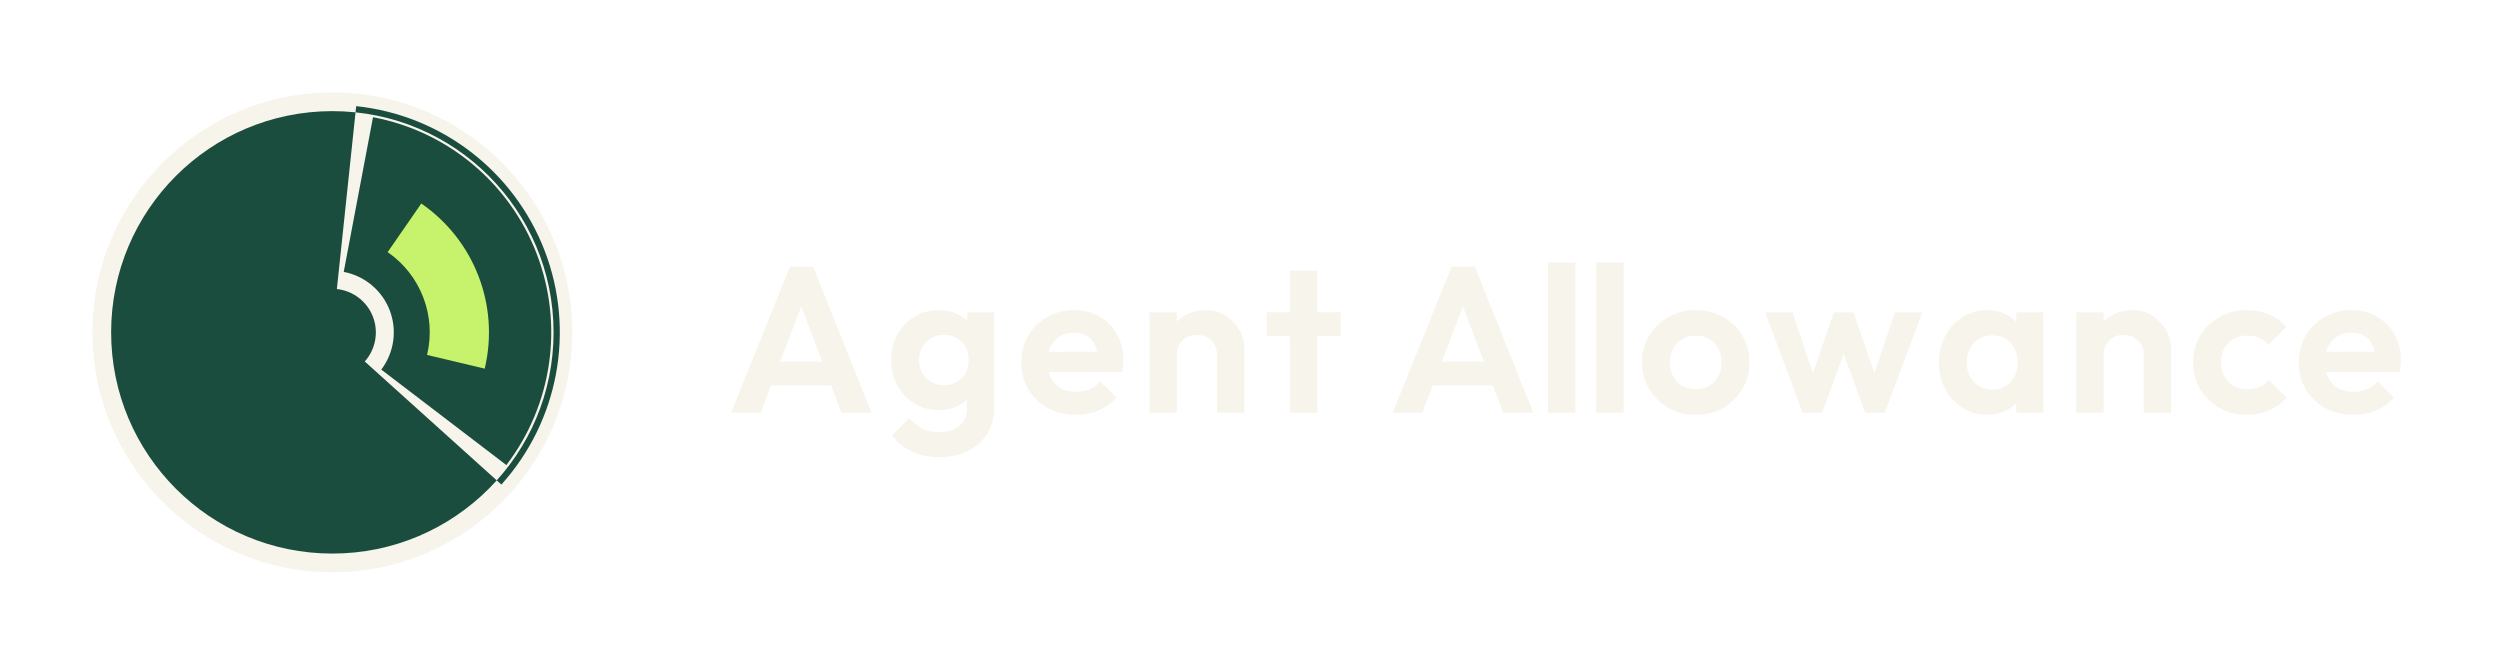
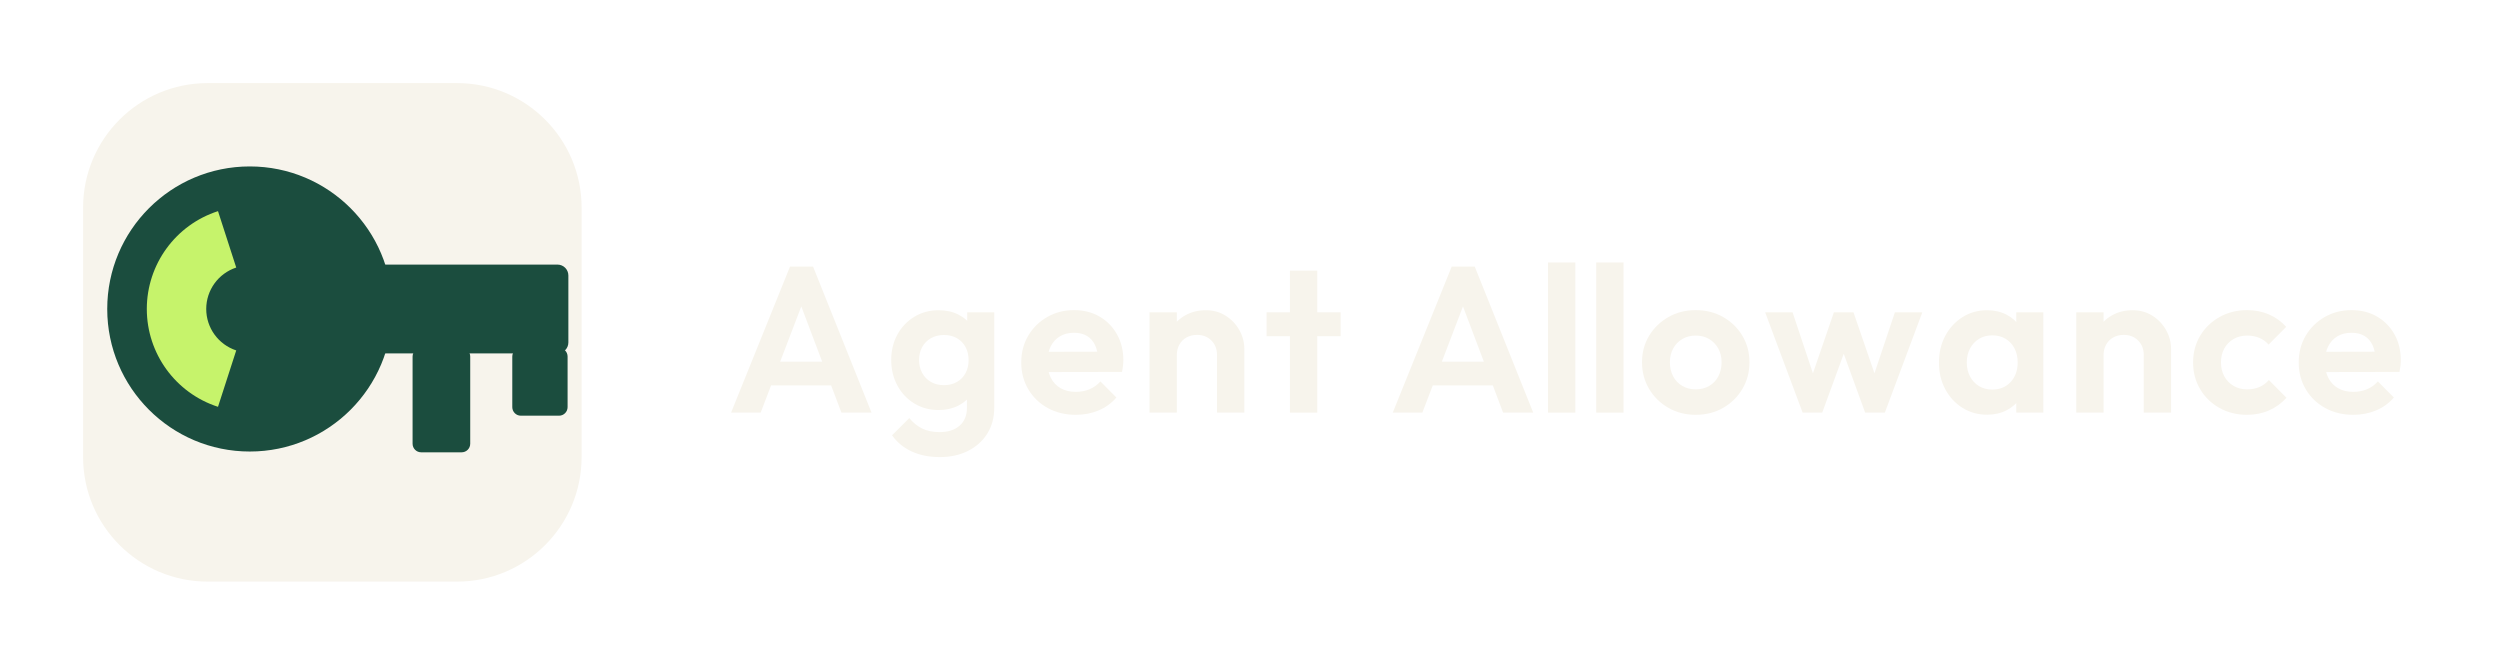
<svg xmlns="http://www.w3.org/2000/svg" viewBox="0 0 240.71 64.00" role="img" aria-label="Agent Allowance">
  <g transform="translate(8.00 8.00) scale(1.50)">
-     <circle cx="16" cy="16" r="15.4" fill="#F7F4EC" />
-     <path fill="#1B4D3E" fill-rule="evenodd" d="M 30.20 16.00 A 14.20 14.20 0 1 1 1.80 16.00 A 14.20 14.20 0 1 1 30.20 16.00 Z M 26.85 25.77 A 14.60 14.60 0 0 0 17.53 1.48 L 16.29 13.22 A 2.80 2.80 0 0 1 18.08 17.87 Z" />
-     <path fill="#1B4D3E" d="M 27.17 24.52 A 14.05 14.05 0 0 0 18.61 2.19 L 16.73 12.12 A 3.95 3.95 0 0 1 19.14 18.39 Z" />
-     <path fill="#C6F36B" d="M 25.78 18.33 A 10.05 10.05 0 0 0 21.71 7.73 L 19.55 10.85 A 6.25 6.25 0 0 1 22.08 17.45 Z" />
+     <rect width="32" height="32" rx="8" fill="#F7F4EC" />
+     <circle cx="10.70" cy="14.50" r="9.15" fill="#1B4D3E" />
+     <rect x="13.10" y="11.65" width="18.05" height="5.70" rx="0.70" fill="#1B4D3E" />
+     <rect x="21.15" y="17.00" width="3.70" height="6.70" rx="0.55" fill="#1B4D3E" />
+     <rect x="27.55" y="17.00" width="3.55" height="4.35" rx="0.55" fill="#1B4D3E" />
+     <path fill="#C6F36B" d="M 8.66 8.22 A 6.60 6.60 0 0 0 8.66 20.78 L 9.83 17.16 A 2.80 2.80 0 0 1 9.83 11.84 Z" />
  </g>
  <g transform="translate(70.00 39.73)">
    <path transform="translate(0.00 0) scale(0.02 -0.02)" d="M 19.50 0.00 L 303.25 703.00 L 414.25 703.00 L 695.75 0.00 L 550.75 0.00 L 333.00 576.50 L 382.50 576.50 L 162.00 0.00 Z M 170.00 131.25 L 170.00 245.25 L 547.75 245.25 L 547.75 131.25 Z" fill="#F7F4EC" />
    <path transform="translate(15.29 0) scale(0.02 -0.02)" d="M 260.25 -214.00 Q 182.50 -214.00 123.75 -186.50 Q 65.00 -159.00 30.00 -109.00 L 113.00 -26.25 Q 140.50 -59.50 175.25 -76.62 Q 210.00 -93.75 259.00 -93.75 Q 319.75 -93.75 355.12 -62.88 Q 390.50 -32.00 390.50 22.50 L 390.50 143.50 L 412.75 249.50 L 391.75 356.00 L 391.75 483.00 L 522.00 483.00 L 522.00 24.50 Q 522.00 -47.50 488.50 -100.88 Q 455.00 -154.25 396.00 -184.12 Q 337.00 -214.00 260.25 -214.00 Z M 254.25 12.50 Q 189.00 12.50 137.12 44.12 Q 85.25 75.75 55.62 130.75 Q 26.00 185.75 26.00 253.50 Q 26.00 321.50 55.62 375.62 Q 85.25 429.75 137.12 461.38 Q 189.00 493.00 254.25 493.00 Q 307.75 493.00 349.12 472.12 Q 390.50 451.25 414.62 414.38 Q 438.75 377.50 440.50 328.50 L 440.50 177.00 Q 438.75 128.75 414.25 91.50 Q 389.75 54.25 348.38 33.38 Q 307.00 12.50 254.25 12.50 Z M 279.75 132.25 Q 315.75 132.25 342.50 147.75 Q 369.25 163.25 383.88 190.38 Q 398.50 217.50 398.50 253.00 Q 398.50 288.50 383.88 315.62 Q 369.25 342.75 342.62 358.25 Q 316.00 373.75 280.00 373.75 Q 244.25 373.75 217.12 358.25 Q 190.00 342.75 175.00 315.50 Q 160.00 288.25 160.00 253.00 Q 160.00 218.75 175.00 191.12 Q 190.00 163.50 217.00 147.88 Q 244.00 132.25 279.75 132.25 Z" fill="#F7F4EC" />
    <path transform="translate(27.81 0) scale(0.02 -0.02)" d="M 288.75 -10.50 Q 213.25 -10.50 153.88 22.00 Q 94.50 54.50 60.25 111.88 Q 26.00 169.25 26.00 241.50 Q 26.00 313.50 59.62 370.38 Q 93.25 427.25 151.12 460.38 Q 209.00 493.50 280.25 493.50 Q 349.75 493.50 403.12 462.38 Q 456.50 431.25 487.00 376.75 Q 517.50 322.25 517.50 252.50 Q 517.50 239.75 516.00 226.25 Q 514.50 212.75 511.00 196.00 L 104.50 195.25 L 104.50 292.75 L 450.00 293.50 L 396.50 253.25 Q 395.00 296.25 381.38 325.12 Q 367.75 354.00 342.38 369.25 Q 317.00 384.50 279.75 384.50 Q 240.75 384.50 212.00 367.25 Q 183.25 350.00 167.62 318.62 Q 152.00 287.25 152.00 243.50 Q 152.00 199.50 168.62 167.12 Q 185.25 134.75 216.00 117.38 Q 246.75 100.00 288.00 100.00 Q 324.50 100.00 354.75 112.62 Q 385.00 125.25 407.00 150.25 L 484.00 72.75 Q 448.50 31.50 398.00 10.50 Q 347.50 -10.50 288.75 -10.50 Z" fill="#F7F4EC" />
    <path transform="translate(39.53 0) scale(0.02 -0.02)" d="M 382.50 0.00 L 382.50 276.75 Q 382.50 320.00 355.50 347.12 Q 328.50 374.25 286.43 374.25 Q 257.81 374.25 235.78 362.00 Q 213.75 349.75 201.38 327.62 Q 189.00 305.50 189.00 276.75 L 137.75 303.25 Q 137.75 359.50 162.38 402.12 Q 187.00 444.75 230.42 468.88 Q 273.84 493.00 328.80 493.00 Q 382.25 493.00 424.12 466.50 Q 466.00 440.00 490.00 397.25 Q 514.00 354.50 514.00 306.00 L 514.00 0.00 Z M 57.50 0.00 L 57.50 483.00 L 189.00 483.00 L 189.00 0.00 Z" fill="#F7F4EC" />
    <path transform="translate(51.63 0) scale(0.02 -0.02)" d="M 128.50 0.00 L 128.50 683.50 L 260.00 683.50 L 260.00 0.00 Z M 16.00 368.00 L 16.00 483.00 L 372.50 483.00 L 372.50 368.00 Z" fill="#F7F4EC" />
    <path transform="translate(63.71 0) scale(0.02 -0.02)" d="M 19.50 0.00 L 303.25 703.00 L 414.25 703.00 L 695.75 0.00 L 550.75 0.00 L 333.00 576.50 L 382.50 576.50 L 162.00 0.00 Z M 170.00 131.25 L 170.00 245.25 L 547.75 245.25 L 547.75 131.25 Z" fill="#F7F4EC" />
    <path transform="translate(77.90 0) scale(0.02 -0.02)" d="M 57.50 0.00 L 57.50 723.00 L 189.00 723.00 L 189.00 0.00 Z" fill="#F7F4EC" />
    <path transform="translate(82.54 0) scale(0.02 -0.02)" d="M 57.50 0.00 L 57.50 723.00 L 189.00 723.00 L 189.00 0.00 Z" fill="#F7F4EC" />
    <path transform="translate(87.58 0) scale(0.02 -0.02)" d="M 284.50 -10.50 Q 211.75 -10.50 153.12 23.00 Q 94.50 56.50 60.25 114.00 Q 26.00 171.50 26.00 242.50 Q 26.00 313.50 60.12 370.00 Q 94.25 426.50 152.88 460.00 Q 211.50 493.50 284.25 493.50 Q 357.75 493.50 416.25 460.38 Q 474.75 427.25 509.00 370.38 Q 543.25 313.50 543.25 242.50 Q 543.25 171.50 509.12 114.00 Q 475.00 56.50 416.50 23.00 Q 358.00 -10.50 284.50 -10.50 Z M 284.25 112.00 Q 321.25 112.00 349.50 128.50 Q 377.75 145.00 393.38 174.62 Q 409.00 204.25 409.00 242.25 Q 409.00 280.25 392.88 309.12 Q 376.75 338.00 349.00 354.50 Q 321.25 371.00 284.25 371.00 Q 248.25 371.00 220.00 354.38 Q 191.75 337.75 176.00 308.88 Q 160.25 280.00 160.25 242.00 Q 160.25 204.25 176.00 174.62 Q 191.75 145.00 220.00 128.50 Q 248.25 112.00 284.25 112.00 Z" fill="#F7F4EC" />
    <path transform="translate(99.83 0) scale(0.02 -0.02)" d="M 186.75 0.00 L 6.25 483.00 L 138.25 483.00 L 255.50 131.75 L 216.25 130.75 L 337.25 483.00 L 431.50 483.00 L 552.75 130.75 L 513.25 131.75 L 631.00 483.00 L 763.00 483.00 L 582.50 0.00 L 487.75 0.00 L 366.25 334.00 L 403.25 334.00 L 281.00 0.00 Z" fill="#F7F4EC" />
    <path transform="translate(116.14 0) scale(0.02 -0.02)" d="M 259.50 -10.00 Q 193.50 -10.00 140.88 23.00 Q 88.25 56.00 57.88 112.75 Q 27.50 169.50 27.50 240.75 Q 27.50 312.75 57.88 369.62 Q 88.25 426.50 140.88 459.75 Q 193.50 493.00 259.50 493.00 Q 311.50 493.00 352.50 471.75 Q 393.50 450.50 418.38 413.25 Q 443.25 376.00 445.00 328.50 L 445.00 154.50 Q 443.25 107.00 418.75 69.75 Q 394.25 32.50 352.88 11.25 Q 311.50 -10.00 259.50 -10.00 Z M 284.00 111.00 Q 339.00 111.00 372.75 147.62 Q 406.50 184.25 406.50 241.50 Q 406.50 280.00 391.25 309.38 Q 376.00 338.75 348.50 355.38 Q 321.00 372.00 284.25 372.00 Q 248.25 372.00 220.75 355.38 Q 193.25 338.75 177.38 309.25 Q 161.50 279.75 161.50 241.50 Q 161.50 203.25 177.25 173.75 Q 193.00 144.25 220.62 127.62 Q 248.25 111.00 284.00 111.00 Z M 399.75 0.00 L 399.75 129.75 L 420.75 247.50 L 399.75 364.25 L 399.75 483.00 L 530.00 483.00 L 530.00 0.00 Z" fill="#F7F4EC" />
    <path transform="translate(128.76 0) scale(0.02 -0.02)" d="M 382.50 0.00 L 382.50 276.75 Q 382.50 320.00 355.50 347.12 Q 328.50 374.25 286.43 374.25 Q 257.81 374.25 235.78 362.00 Q 213.75 349.75 201.38 327.62 Q 189.00 305.50 189.00 276.75 L 137.75 303.25 Q 137.75 359.50 162.38 402.12 Q 187.00 444.75 230.42 468.88 Q 273.84 493.00 328.80 493.00 Q 382.25 493.00 424.12 466.50 Q 466.00 440.00 490.00 397.25 Q 514.00 354.50 514.00 306.00 L 514.00 0.00 Z M 57.50 0.00 L 57.50 483.00 L 189.00 483.00 L 189.00 0.00 Z" fill="#F7F4EC" />
    <path transform="translate(140.64 0) scale(0.02 -0.02)" d="M 285.50 -10.50 Q 212.25 -10.50 153.12 22.50 Q 94.00 55.50 60.00 112.88 Q 26.00 170.25 26.00 241.25 Q 26.00 313.25 60.12 370.25 Q 94.25 427.25 153.50 460.38 Q 212.75 493.50 286.25 493.50 Q 342.75 493.50 390.75 472.88 Q 438.75 452.25 474.25 413.00 L 389.50 327.50 Q 370.50 349.25 344.38 360.12 Q 318.25 371.00 286.25 371.00 Q 249.50 371.00 221.00 354.50 Q 192.50 338.00 176.38 309.25 Q 160.25 280.50 160.25 241.75 Q 160.25 203.75 176.38 174.50 Q 192.50 145.25 221.12 128.62 Q 249.75 112.00 286.25 112.00 Q 319.00 112.00 345.38 123.38 Q 371.75 134.75 390.75 157.00 L 475.50 71.50 Q 439.25 31.50 391.12 10.50 Q 343.00 -10.50 285.50 -10.50 Z" fill="#F7F4EC" />
    <path transform="translate(150.81 0) scale(0.02 -0.02)" d="M 288.75 -10.50 Q 213.25 -10.50 153.88 22.00 Q 94.50 54.50 60.25 111.88 Q 26.00 169.25 26.00 241.50 Q 26.00 313.50 59.62 370.38 Q 93.25 427.25 151.12 460.38 Q 209.00 493.50 280.25 493.50 Q 349.75 493.50 403.12 462.38 Q 456.50 431.25 487.00 376.75 Q 517.50 322.25 517.50 252.50 Q 517.50 239.75 516.00 226.25 Q 514.50 212.75 511.00 196.00 L 104.50 195.25 L 104.50 292.75 L 450.00 293.50 L 396.50 253.25 Q 395.00 296.25 381.38 325.12 Q 367.75 354.00 342.38 369.25 Q 317.00 384.50 279.75 384.50 Q 240.75 384.50 212.00 367.25 Q 183.25 350.00 167.62 318.62 Q 152.00 287.25 152.00 243.50 Q 152.00 199.50 168.62 167.12 Q 185.25 134.75 216.00 117.38 Q 246.75 100.00 288.00 100.00 Q 324.50 100.00 354.75 112.62 Q 385.00 125.25 407.00 150.25 L 484.00 72.75 Q 448.50 31.50 398.00 10.50 Q 347.50 -10.50 288.75 -10.50 Z" fill="#F7F4EC" />
  </g>
</svg>
